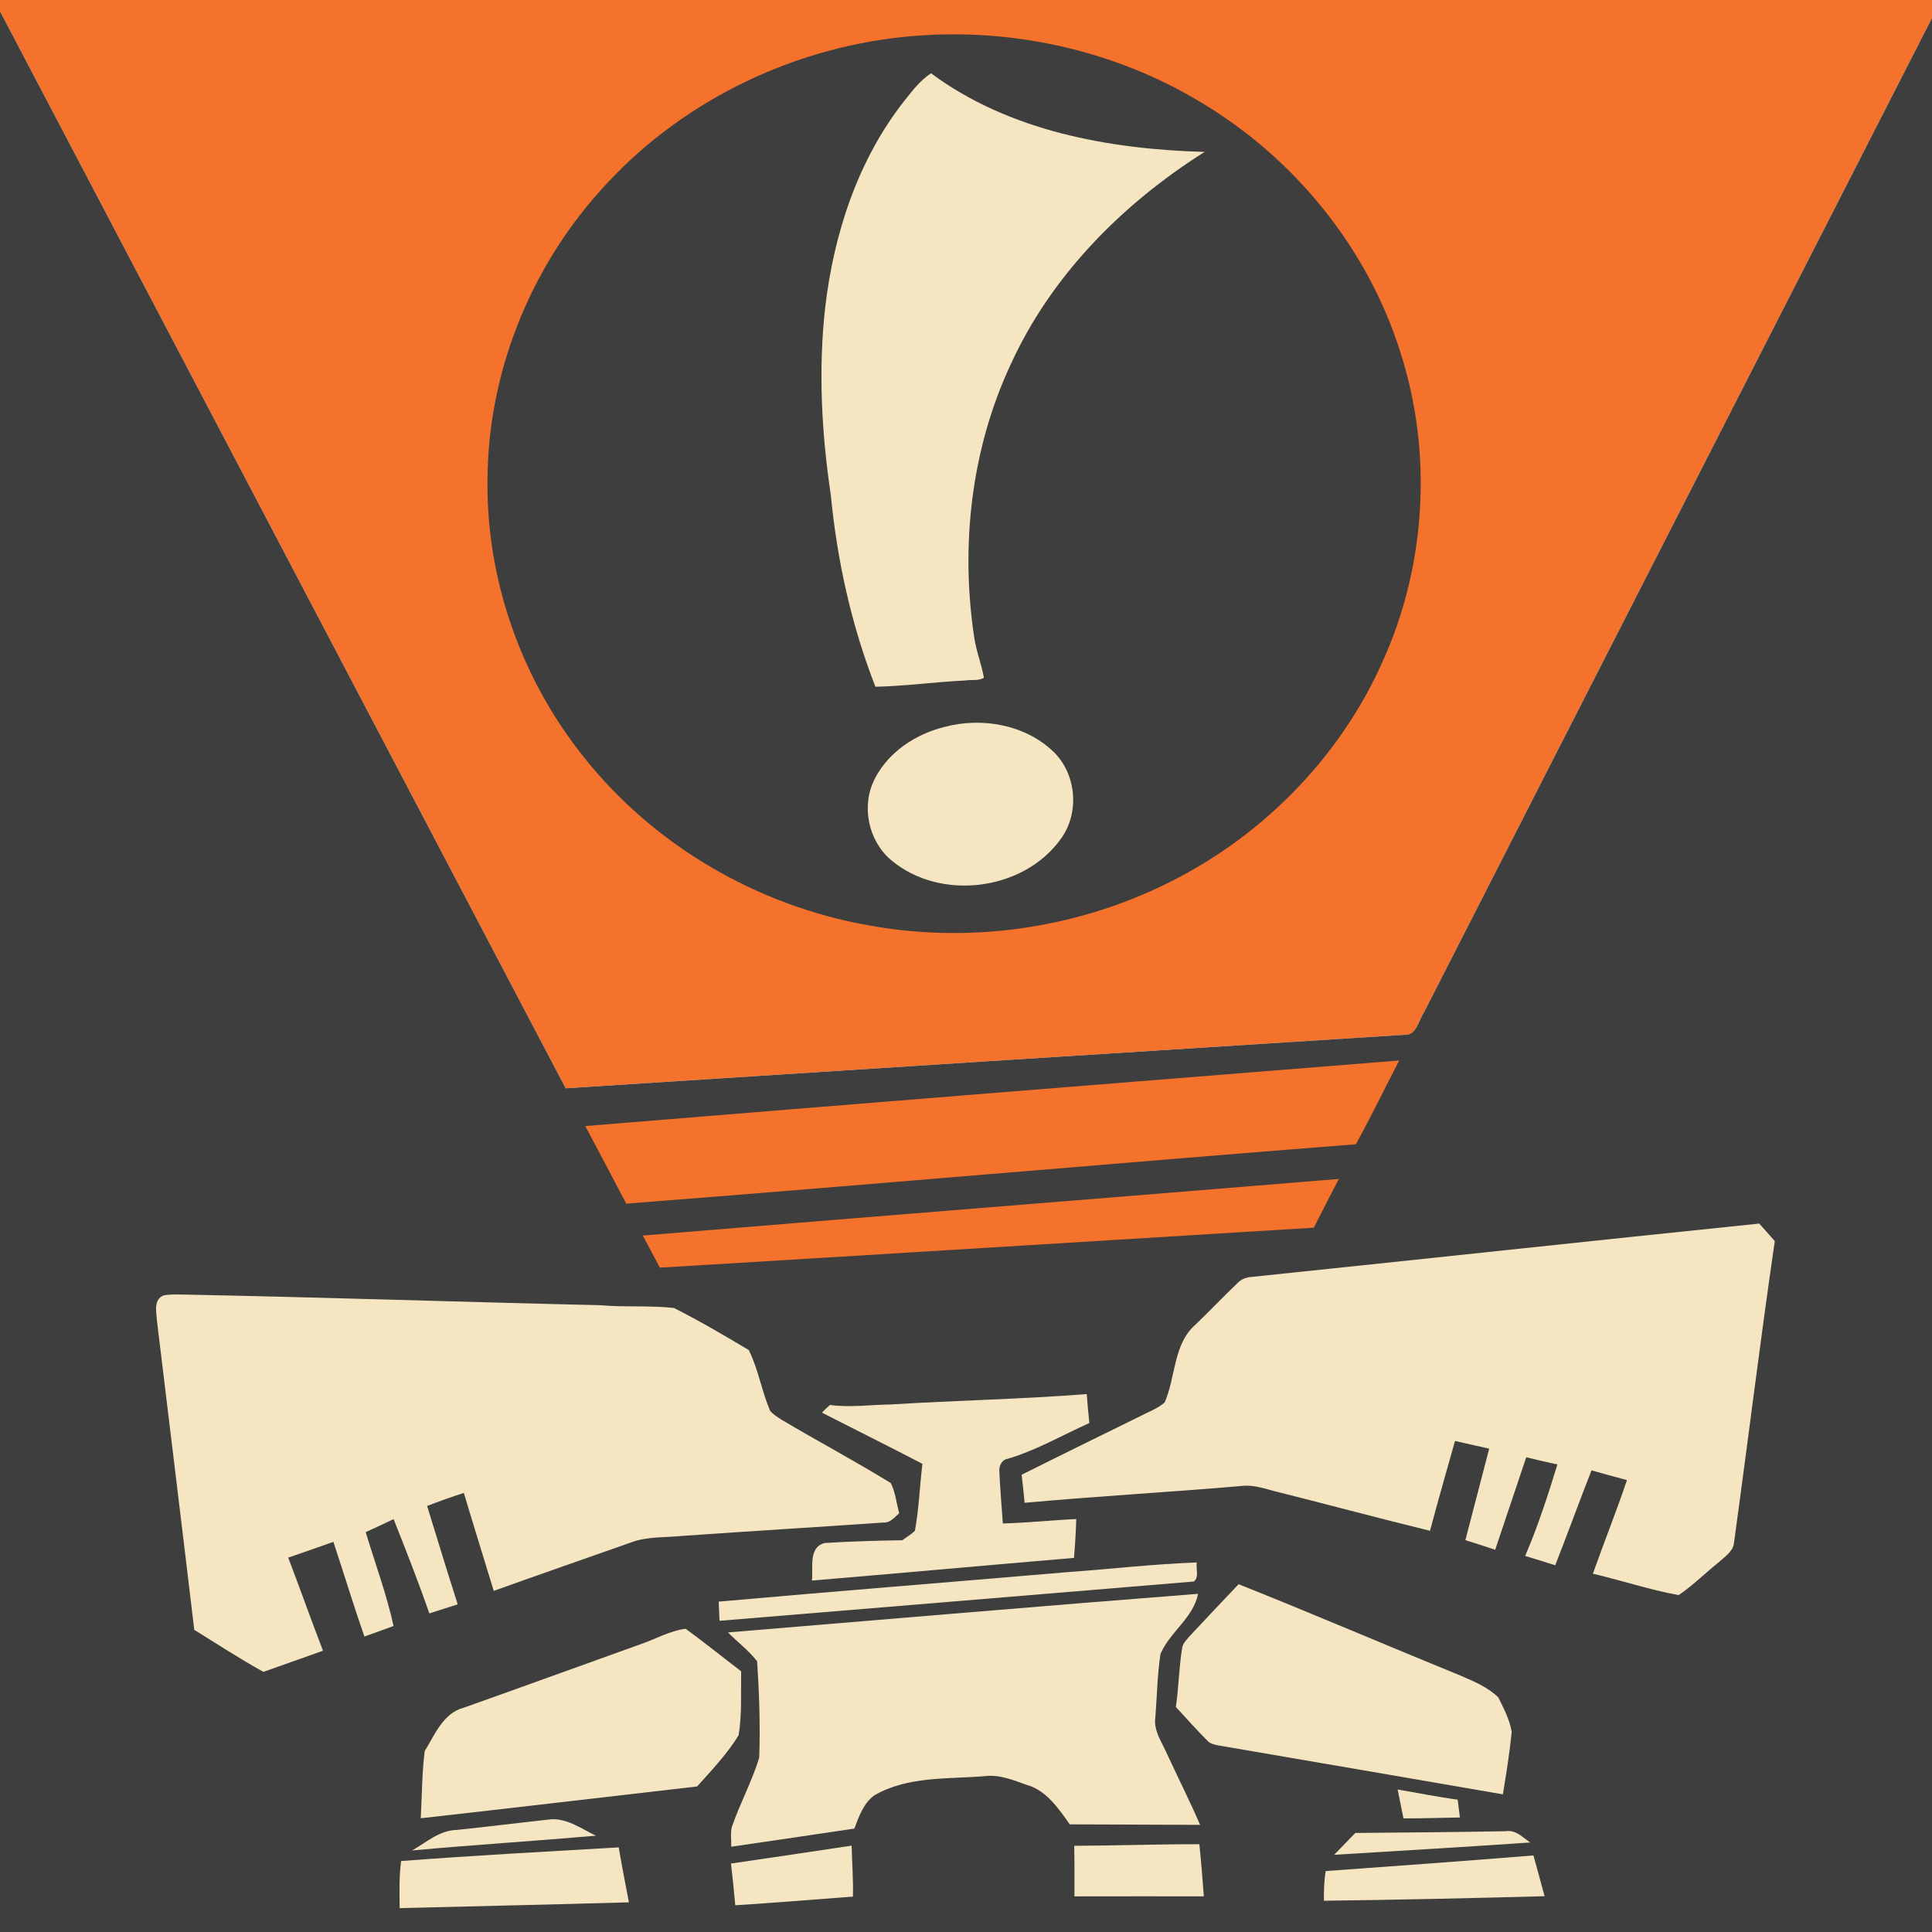
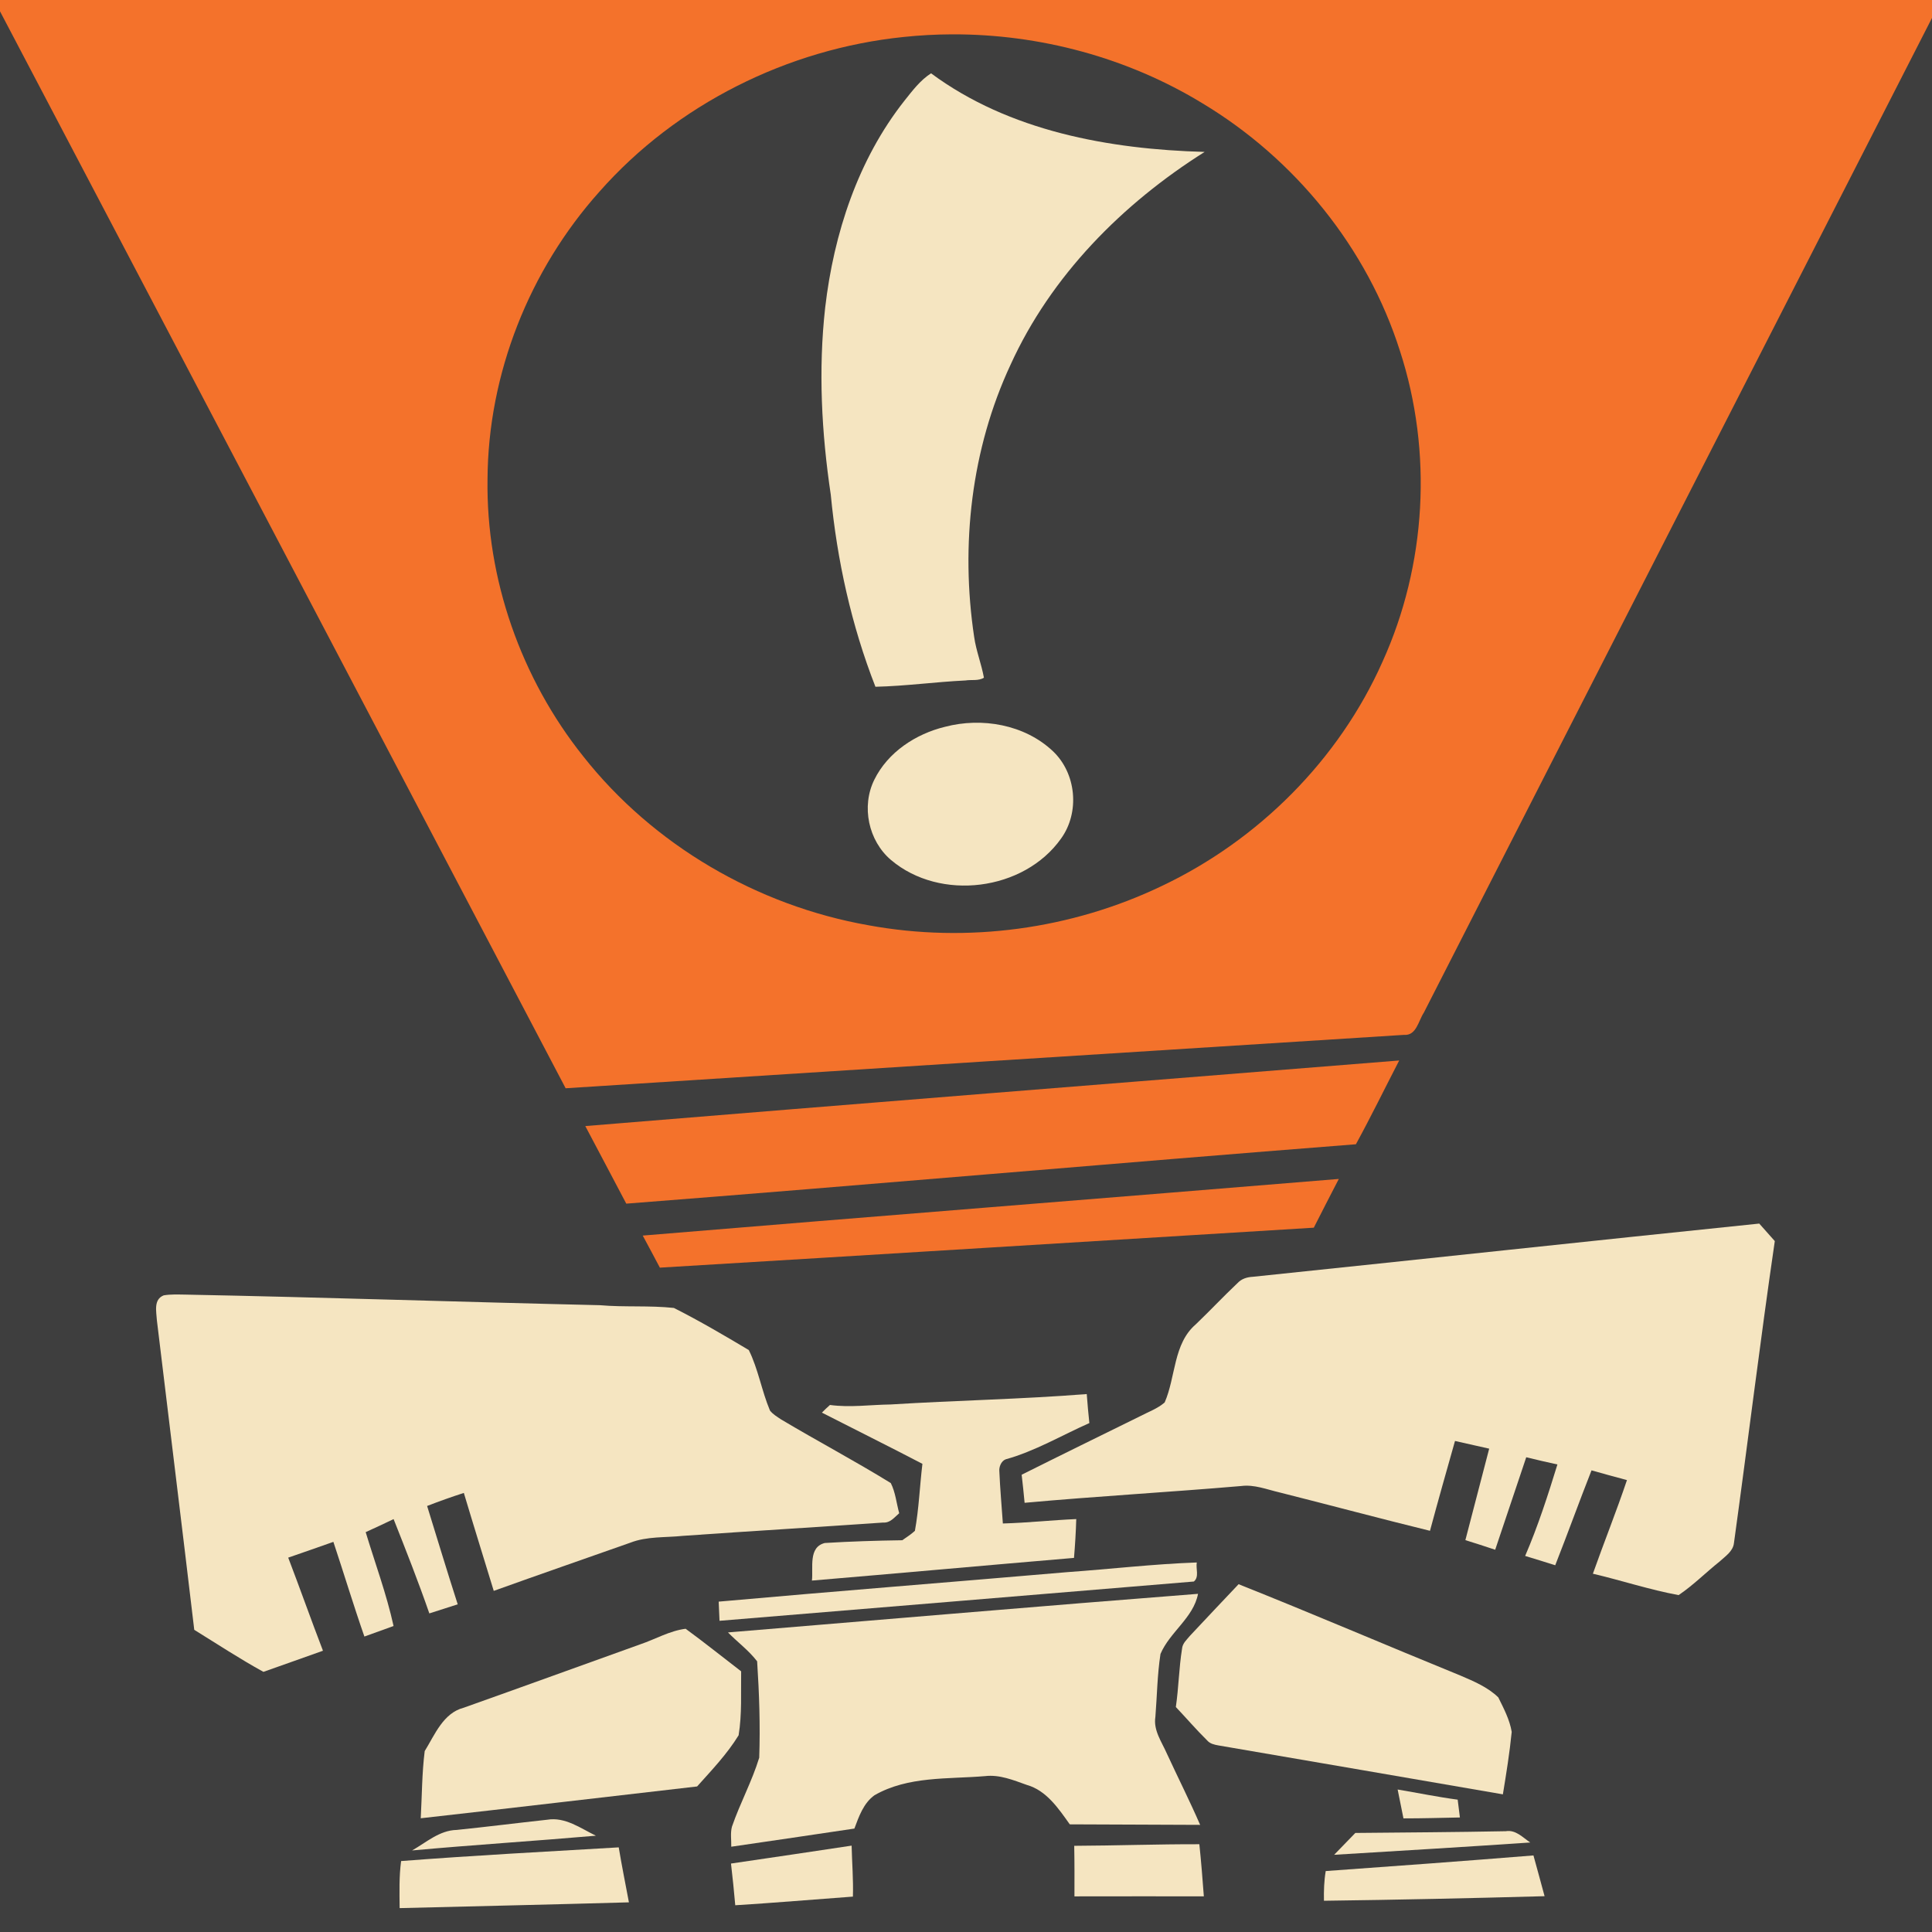
- <svg xmlns="http://www.w3.org/2000/svg" width="512pt" height="512pt" viewBox="0 0 512 512" version="1.1">
-   <path fill="#f4722b" opacity="1.00" d=" M 0.00 0.00 L 512.00 0.00 L 512.00 4.76 C 467.12 92.64 422.14 180.47 377.32 268.38 C 375.90 270.51 375.36 274.50 372.11 274.24 C 298.04 278.91 223.97 283.66 149.91 288.41 C 99.91 193.28 50.00 98.11 0.00 2.99 L 0.00 0.00 Z" />
-   <path fill="#3e3e3e" opacity="1.00" d=" M 0.00 2.99 C 50.00 98.11 99.91 193.28 149.91 288.41 C 223.97 283.66 298.04 278.91 372.11 274.24 C 375.36 274.50 375.90 270.51 377.32 268.38 C 422.14 180.47 467.12 92.64 512.00 4.76 L 512.00 512.00 L 0.00 512.00 L 0.00 2.99 Z" />
-   <path fill="#3e3e3e" opacity="1.00" d=" M 239.44 9.79 C 266.84 6.92 295.15 13.02 318.70 27.39 C 343.18 42.11 362.34 65.71 371.00 93.00 C 379.72 119.78 378.02 149.73 366.38 175.37 C 354.83 201.35 333.51 222.64 307.87 234.80 C 283.89 246.30 256.27 250.02 230.12 245.21 C 200.66 240.01 173.13 223.98 154.57 200.45 C 138.08 179.80 128.79 153.42 129.20 126.96 C 129.35 99.07 140.29 71.54 158.86 50.79 C 179.29 27.62 208.77 12.94 239.44 9.79 Z" />
-   <path fill="#f5e5c1" opacity="1.00" d=" M 239.71 26.66 C 241.81 24.03 243.87 21.27 246.74 19.43 C 267.47 34.78 293.97 39.56 319.24 40.26 C 297.46 53.98 278.54 73.05 267.80 96.67 C 257.38 119.03 254.51 144.49 258.16 168.78 C 258.68 172.47 260.09 175.95 260.75 179.60 C 259.31 180.51 257.46 180.07 255.86 180.33 C 247.90 180.71 239.98 181.82 232.00 182.00 C 225.62 165.70 221.83 148.47 220.16 131.07 C 217.71 114.69 216.84 98.00 218.68 81.52 C 220.96 61.91 227.36 42.30 239.71 26.66 Z" />
-   <path fill="#f5e5c1" opacity="1.00" d=" M 250.44 192.61 C 260.22 190.04 271.52 192.00 279.01 199.05 C 285.25 204.94 286.21 215.27 281.19 222.23 C 271.33 236.14 249.15 238.93 236.13 227.91 C 230.13 222.82 228.21 213.70 231.70 206.64 C 235.28 199.34 242.69 194.49 250.44 192.61 Z" />
-   <path fill="#f4722b" opacity="1.00" d=" M 155.11 298.42 C 226.99 292.52 298.90 286.79 370.80 281.04 C 366.98 288.44 363.32 295.93 359.33 303.24 C 294.86 308.28 230.44 313.98 165.97 318.98 C 162.33 312.14 158.76 305.25 155.11 298.42 Z" />
-   <path fill="#f4722b" opacity="1.00" d=" M 170.33 327.44 C 231.81 322.34 293.31 317.49 354.80 312.43 C 352.56 316.72 350.37 321.04 348.17 325.35 C 290.40 328.88 232.64 332.47 174.87 335.94 C 173.37 333.10 171.86 330.26 170.33 327.44 Z" />
-   <path fill="#f5e5c1" opacity="1.00" d=" M 331.94 338.37 C 376.70 333.72 421.45 328.87 466.22 324.26 C 467.59 325.80 468.97 327.34 470.34 328.90 C 466.45 355.52 463.20 382.24 459.52 408.89 C 459.29 411.11 457.25 412.40 455.75 413.79 C 452.08 416.71 448.75 420.09 444.85 422.72 C 437.18 421.31 429.73 418.83 422.13 417.05 C 425.07 408.75 428.35 400.58 431.16 392.24 C 428.02 391.40 424.89 390.55 421.77 389.66 C 418.48 398.01 415.44 406.46 412.15 414.81 C 409.50 413.96 406.84 413.15 404.18 412.34 C 407.57 404.47 410.21 396.29 412.73 388.10 C 409.96 387.50 407.21 386.86 404.47 386.19 C 401.69 394.35 399.02 402.54 396.24 410.70 C 393.61 409.82 390.98 408.97 388.34 408.15 C 390.46 400.07 392.54 391.98 394.65 383.91 C 391.62 383.24 388.61 382.54 385.59 381.87 C 383.34 389.80 381.10 397.73 378.96 405.68 C 365.62 402.41 352.34 398.84 339.02 395.49 C 335.70 394.72 332.40 393.36 328.93 393.81 C 309.81 395.45 290.64 396.52 271.53 398.26 C 271.31 395.78 271.03 393.30 270.75 390.82 C 281.21 385.58 291.73 380.45 302.23 375.27 C 304.40 374.13 306.79 373.29 308.65 371.66 C 311.62 364.87 310.90 356.10 316.91 350.95 C 320.66 347.36 324.21 343.57 327.98 340.01 C 329.01 338.90 330.47 338.45 331.94 338.37 Z" />
-   <path fill="#f5e5c1" opacity="1.00" d=" M 43.39 343.28 C 45.22 342.97 47.08 343.06 48.93 343.08 C 85.62 343.79 122.28 345.05 158.97 345.89 C 165.49 346.46 172.08 345.92 178.59 346.62 C 185.35 350.03 191.93 353.90 198.44 357.78 C 200.95 362.84 201.85 368.59 204.05 373.81 C 204.82 374.81 205.95 375.45 206.99 376.16 C 216.61 381.90 226.54 387.15 236.07 393.03 C 237.32 395.50 237.56 398.36 238.30 401.02 C 237.06 402.08 235.91 403.63 234.08 403.49 C 216.37 404.72 198.65 405.77 180.95 407.02 C 176.30 407.51 171.47 407.11 167.04 408.83 C 154.98 413.09 142.89 417.27 130.85 421.60 C 128.21 412.95 125.51 404.31 122.92 395.64 C 119.64 396.70 116.40 397.85 113.19 399.10 C 115.88 407.79 118.51 416.50 121.30 425.16 C 118.79 425.96 116.28 426.76 113.78 427.57 C 110.86 419.15 107.59 410.85 104.31 402.58 C 101.85 403.76 99.39 404.91 96.91 406.03 C 99.41 414.31 102.44 422.45 104.30 430.91 C 101.72 431.83 99.14 432.76 96.57 433.70 C 93.67 425.39 91.13 416.96 88.35 408.61 C 84.37 410.04 80.37 411.39 76.38 412.79 C 79.52 420.99 82.44 429.27 85.59 437.46 C 80.34 439.36 75.06 441.18 69.81 443.06 C 63.55 439.61 57.56 435.69 51.48 431.92 C 48.25 404.58 44.86 377.26 41.58 349.93 C 41.45 347.61 40.62 344.37 43.39 343.28 Z" />
-   <path fill="#f5e5c1" opacity="1.00" d=" M 236.00 372.20 C 253.33 371.12 270.70 370.81 288.00 369.44 C 288.19 372.00 288.42 374.57 288.69 377.13 C 281.32 380.39 274.30 384.58 266.50 386.74 C 265.32 387.20 264.70 388.77 264.84 389.99 C 265.04 394.57 265.45 399.15 265.77 403.74 C 272.27 403.56 278.73 402.85 285.22 402.57 C 285.12 406.00 284.91 409.43 284.62 412.86 C 261.47 414.82 238.32 416.92 215.17 418.87 C 215.56 415.50 214.15 410.02 218.58 408.91 C 225.41 408.49 232.27 408.28 239.11 408.18 C 240.25 407.38 241.44 406.63 242.46 405.68 C 243.53 399.82 243.74 393.84 244.45 387.93 C 235.62 383.32 226.68 378.90 217.81 374.36 C 218.50 373.65 219.22 372.98 219.95 372.33 C 225.28 373.06 230.65 372.27 236.00 372.20 Z" />
-   <path fill="#f5e5c1" opacity="1.00" d=" M 282.88 416.63 C 294.31 415.82 305.70 414.48 317.16 414.07 C 316.86 415.70 317.87 417.92 316.38 419.12 C 274.49 422.62 232.58 426.06 190.68 429.53 C 190.61 427.83 190.53 426.14 190.46 424.45 C 221.26 421.70 252.08 419.28 282.88 416.63 Z" />
-   <path fill="#f5e5c1" opacity="1.00" d=" M 328.24 419.83 C 347.95 427.68 367.45 436.06 387.10 444.07 C 390.61 445.57 394.29 447.13 397.06 449.82 C 398.50 452.74 400.09 455.74 400.62 458.97 C 400.07 464.51 399.18 470.02 398.28 475.52 C 373.15 471.19 348.01 466.85 322.87 462.55 C 321.78 462.36 320.65 462.10 319.90 461.22 C 317.02 458.39 314.39 455.31 311.61 452.38 C 312.36 447.26 312.43 442.07 313.25 436.97 C 313.35 435.50 314.54 434.50 315.41 433.44 C 319.67 428.88 323.95 424.36 328.24 419.83 Z" />
-   <path fill="#f5e5c1" opacity="1.00" d=" M 192.92 432.61 C 234.44 429.19 275.95 425.61 317.49 422.38 C 316.29 428.73 309.99 432.51 307.54 438.32 C 306.69 443.83 306.63 449.43 306.19 454.98 C 305.61 458.56 307.87 461.60 309.23 464.71 C 312.14 471.02 315.28 477.23 318.05 483.61 C 306.53 483.59 295.02 483.49 283.50 483.47 C 280.54 479.30 277.31 474.48 272.11 473.02 C 268.55 471.76 264.91 470.23 261.04 470.69 C 251.19 471.52 240.66 470.65 231.76 475.75 C 228.84 477.84 227.63 481.37 226.42 484.59 C 215.55 486.21 204.67 487.82 193.79 489.40 C 193.84 487.63 193.51 485.80 193.98 484.07 C 196.11 477.88 199.29 472.07 201.20 465.81 C 201.50 457.31 201.20 448.76 200.65 440.27 C 198.44 437.38 195.46 435.20 192.92 432.61 Z" />
-   <path fill="#f5e5c1" opacity="1.00" d=" M 169.71 435.75 C 173.71 434.40 177.46 432.17 181.70 431.64 C 186.69 435.28 191.50 439.16 196.41 442.92 C 196.32 448.56 196.66 454.28 195.74 459.87 C 192.69 464.84 188.62 469.10 184.74 473.43 C 160.33 476.23 135.93 479.12 111.50 481.86 C 111.83 475.92 111.81 469.95 112.55 464.06 C 115.23 459.72 117.46 453.96 122.90 452.56 C 138.52 447.01 154.10 441.35 169.71 435.75 Z" />
-   <path fill="#f5e5c1" opacity="1.00" d=" M 370.39 474.24 C 375.69 475.13 380.96 476.22 386.30 476.93 C 386.50 478.50 386.69 480.07 386.89 481.65 C 381.90 481.74 376.91 481.90 371.93 481.89 C 371.43 479.33 370.91 476.78 370.39 474.24 Z" />
-   <path fill="#f5e5c1" opacity="1.00" d=" M 121.03 484.95 C 129.02 484.13 137.00 483.12 144.99 482.25 C 149.77 481.44 153.86 484.52 157.92 486.48 C 141.69 487.89 125.42 488.91 109.20 490.39 C 112.97 488.26 116.46 485.05 121.03 484.95 Z" />
-   <path fill="#f5e5c1" opacity="1.00" d=" M 359.18 485.75 C 372.47 485.62 385.76 485.55 399.05 485.29 C 401.68 484.84 403.55 486.96 405.53 488.28 C 388.21 489.46 370.89 490.49 353.56 491.54 C 355.44 489.61 357.32 487.69 359.18 485.75 Z" />
-   <path fill="#f5e5c1" opacity="1.00" d=" M 193.72 493.86 C 204.38 492.29 215.04 490.73 225.69 489.11 C 225.79 493.61 226.17 498.11 226.03 502.62 C 215.63 503.38 205.25 504.27 194.85 504.91 C 194.52 501.22 194.16 497.53 193.72 493.86 Z" />
-   <path fill="#f5e5c1" opacity="1.00" d=" M 284.68 489.16 C 295.73 489.11 306.78 488.71 317.84 488.74 C 318.32 493.33 318.69 497.94 319.03 502.55 C 307.60 502.55 296.17 502.53 284.74 502.56 C 284.75 498.09 284.77 493.62 284.68 489.16 Z" />
-   <path fill="#f5e5c1" opacity="1.00" d=" M 106.30 493.20 C 125.49 491.71 144.74 490.70 163.97 489.57 C 164.78 494.45 165.76 499.29 166.67 504.14 C 146.42 504.72 126.16 505.16 105.91 505.67 C 105.87 501.51 105.74 497.33 106.30 493.20 Z" />
-   <path fill="#f5e5c1" opacity="1.00" d=" M 351.33 495.85 C 369.68 494.54 388.04 493.19 406.38 491.71 C 407.39 495.30 408.34 498.91 409.33 502.51 C 389.84 503.05 370.35 503.47 350.86 503.72 C 350.81 501.08 350.89 498.45 351.33 495.85 Z" />
+ <svg xmlns="http://www.w3.org/2000/svg" width="1280" height="1280" viewBox="0 0 1024 1024" version="1.1" id="svg2">
+   <defs id="defs48" />
+   <rect style="fill:#3e3e3e;fill-opacity:1;stroke:none" id="rect3028" width="1024" height="1024" x="0" y="0" />
+   <path d="m 0,0 0,6 c 100,190.24 199.8,380.54 299.8,570.8 148.12,-9.5 296.26,-18.96 444.4,-28.3 6.5,0.52 7.61,-7.49 10.45,-11.75 C 844.29,360.93 934.24,185.26 1024,9.5 L 1024,0 0,0 z m 504.65,18.2 c 46.484,-0.142 93.009,12.351 132.75,36.6 48.96,29.44 87.28,76.62 104.6,131.2 17.44,53.56 14.03,113.47 -9.25,164.75 -23.1,51.96 -65.72,94.53 -117,118.85 -47.96,23 -103.2,30.42 -155.5,20.8 -58.92,-10.4 -113.98,-42.44 -151.1,-89.5 -32.98,-41.3 -51.57,-94.08 -50.75,-147 0.3,-55.78 22.16,-110.8 59.3,-152.3 40.86,-46.34 99.86,-75.7 161.2,-82 8.562,-0.897 17.142,-1.374 25.75,-1.4 z" id="path4" style="fill:#f4722b" />
+   <path d="m 479.42,53.32 c 4.2,-5.26 8.32,-10.78 14.06,-14.46 41.46,30.7 94.46,40.26 145,41.66 -43.56,27.44 -81.4,65.58 -102.88,112.82 -20.84,44.72 -26.58,95.64 -19.28,144.22 1.04,7.38 3.86,14.34 5.18,21.64 -2.88,1.82 -6.58,0.94 -9.78,1.46 -15.92,0.76 -31.76,2.98 -47.72,3.34 -12.76,-32.6 -20.34,-67.06 -23.68,-101.86 -4.9,-32.76 -6.64,-66.14 -2.96,-99.1 4.56,-39.22 17.36,-78.44 42.06,-109.72 z" id="path10" style="fill:#f5e5c1" />
+   <path d="m 500.88,385.22 c 19.56,-5.14 42.16,-1.22 57.14,12.88 12.48,11.78 14.4,32.44 4.36,46.36 -19.72,27.82 -64.08,33.4 -90.12,11.36 -12,-10.18 -15.84,-28.42 -8.86,-42.54 7.16,-14.6 21.98,-24.3 37.48,-28.06 z" id="path12" style="fill:#f5e5c1" />
+   <path d="m 310.22,596.84 c 143.76,-11.8 287.58,-23.26 431.38,-34.76 -7.64,14.8 -14.96,29.78 -22.94,44.4 -128.94,10.08 -257.78,21.48 -386.72,31.48 -7.28,-13.68 -14.42,-27.46 -21.72,-41.12 z" id="path14" style="fill:#f4722b" />
+   <path d="m 340.66,654.88 c 122.96,-10.2 245.96,-19.9 368.94,-30.02 -4.48,8.58 -8.86,17.22 -13.26,25.84 -115.54,7.06 -231.06,14.24 -346.6,21.18 -3,-5.68 -6.02,-11.36 -9.08,-17 z" id="path16" style="fill:#f4722b" />
+   <path d="m 663.88,676.74 c 89.52,-9.3 179.02,-19 268.56,-28.22 2.74,3.08 5.5,6.16 8.24,9.28 -7.78,53.24 -14.28,106.68 -21.64,159.98 -0.46,4.44 -4.54,7.02 -7.54,9.8 -7.34,5.84 -14,12.6 -21.8,17.86 -15.34,-2.82 -30.24,-7.78 -45.44,-11.34 5.88,-16.6 12.44,-32.94 18.06,-49.62 -6.28,-1.68 -12.54,-3.38 -18.78,-5.16 -6.58,16.7 -12.66,33.6 -19.24,50.3 -5.3,-1.7 -10.62,-3.32 -15.94,-4.94 6.78,-15.74 12.06,-32.1 17.1,-48.48 -5.54,-1.2 -11.04,-2.48 -16.52,-3.82 -5.56,16.32 -10.9,32.7 -16.46,49.02 -5.26,-1.76 -10.52,-3.46 -15.8,-5.1 4.24,-16.16 8.4,-32.34 12.62,-48.48 -6.06,-1.34 -12.08,-2.74 -18.12,-4.08 -4.5,15.86 -8.98,31.72 -13.26,47.62 -26.68,-6.54 -53.24,-13.68 -79.88,-20.38 -6.64,-1.54 -13.24,-4.26 -20.18,-3.36 -38.24,3.28 -76.58,5.42 -114.8,8.9 -0.44,-4.96 -1,-9.92 -1.56,-14.88 20.92,-10.48 41.96,-20.74 62.96,-31.1 4.34,-2.28 9.12,-3.96 12.84,-7.22 5.94,-13.58 4.5,-31.12 16.52,-41.42 7.5,-7.18 14.6,-14.76 22.14,-21.88 2.06,-2.22 4.98,-3.12 7.92,-3.28 z" id="path18" style="fill:#f5e5c1" />
+   <path d="m 86.78,686.56 c 3.66,-0.62 7.38,-0.44 11.08,-0.4 73.38,1.42 146.7,3.94 220.08,5.62 13.04,1.14 26.22,0.06 39.24,1.46 13.52,6.82 26.68,14.56 39.7,22.32 5.02,10.12 6.82,21.62 11.22,32.06 1.54,2 3.8,3.28 5.88,4.7 19.24,11.48 39.1,21.98 58.16,33.74 2.5,4.94 2.98,10.66 4.46,15.98 -2.48,2.12 -4.78,5.22 -8.44,4.94 -35.42,2.46 -70.86,4.56 -106.26,7.06 -9.3,0.98 -18.96,0.18 -27.82,3.62 -24.12,8.52 -48.3,16.88 -72.38,25.54 -5.28,-17.3 -10.68,-34.58 -15.86,-51.92 -6.56,2.12 -13.04,4.42 -19.46,6.92 5.38,17.38 10.64,34.8 16.22,52.12 -5.02,1.6 -10.04,3.2 -15.04,4.82 -5.84,-16.84 -12.38,-33.44 -18.94,-49.98 -4.92,2.36 -9.84,4.66 -14.8,6.9 5,16.56 11.06,32.84 14.78,49.76 -5.16,1.84 -10.32,3.7 -15.46,5.58 -5.8,-16.62 -10.88,-33.48 -16.44,-50.18 -7.96,2.86 -15.96,5.56 -23.94,8.36 6.28,16.4 12.12,32.96 18.42,49.34 -10.5,3.8 -21.06,7.44 -31.56,11.2 -12.52,-6.9 -24.5,-14.74 -36.66,-22.28 -6.46,-54.68 -13.24,-109.32 -19.8,-163.98 -0.26,-4.64 -1.92,-11.12 3.62,-13.3 z" id="path20" style="fill:#f5e5c1" />
+   <path d="m 472,744.4 c 34.66,-2.16 69.4,-2.78 104,-5.52 0.38,5.12 0.84,10.26 1.38,15.38 -14.74,6.52 -28.78,14.9 -44.38,19.22 -2.36,0.92 -3.6,4.06 -3.32,6.5 0.4,9.16 1.22,18.32 1.86,27.5 13,-0.36 25.92,-1.78 38.9,-2.34 -0.2,6.86 -0.62,13.72 -1.2,20.58 -46.3,3.92 -92.6,8.12 -138.9,12.02 0.78,-6.74 -2.04,-17.7 6.82,-19.92 13.66,-0.84 27.38,-1.26 41.06,-1.46 2.28,-1.6 4.66,-3.1 6.7,-5 2.14,-11.72 2.56,-23.68 3.98,-35.5 -17.66,-9.22 -35.54,-18.06 -53.28,-27.14 1.38,-1.42 2.82,-2.76 4.28,-4.06 10.66,1.46 21.4,-0.12 32.1,-0.26 z" id="path22" style="fill:#f5e5c1" />
+   <path d="m 565.76,833.26 c 22.86,-1.62 45.64,-4.3 68.56,-5.12 -0.6,3.26 1.42,7.7 -1.56,10.1 -83.78,7 -167.6,13.88 -251.4,20.82 -0.14,-3.4 -0.3,-6.78 -0.44,-10.16 61.6,-5.5 123.24,-10.34 184.84,-15.64 z" id="path24" style="fill:#f5e5c1" />
+   <path d="m 656.48,839.66 c 39.42,15.7 78.42,32.46 117.72,48.48 7.02,3 14.38,6.12 19.92,11.5 2.88,5.84 6.06,11.84 7.12,18.3 -1.1,11.08 -2.88,22.1 -4.68,33.1 -50.26,-8.66 -100.54,-17.34 -150.82,-25.94 -2.18,-0.38 -4.44,-0.9 -5.94,-2.66 -5.76,-5.66 -11.02,-11.82 -16.58,-17.68 1.5,-10.24 1.64,-20.62 3.28,-30.82 0.2,-2.94 2.58,-4.94 4.32,-7.06 8.52,-9.12 17.08,-18.16 25.66,-27.22 z" id="path26" style="fill:#f5e5c1" />
+   <path d="m 385.84,865.22 c 83.04,-6.84 166.06,-14 249.14,-20.46 -2.4,12.7 -15,20.26 -19.9,31.88 -1.7,11.02 -1.82,22.22 -2.7,33.32 -1.16,7.16 3.36,13.24 6.08,19.46 5.82,12.62 12.1,25.04 17.64,37.8 -23.04,-0.04 -46.06,-0.24 -69.1,-0.28 -5.92,-8.34 -12.38,-17.98 -22.78,-20.9 -7.12,-2.52 -14.4,-5.58 -22.14,-4.66 -19.7,1.66 -40.76,-0.08 -58.56,10.12 -5.84,4.18 -8.26,11.24 -10.68,17.68 -21.74,3.24 -43.5,6.46 -65.26,9.62 0.1,-3.54 -0.56,-7.2 0.38,-10.66 4.26,-12.38 10.62,-24 14.44,-36.52 0.6,-17 0,-34.1 -1.1,-51.08 -4.42,-5.78 -10.38,-10.14 -15.46,-15.32 z" id="path28" style="fill:#f5e5c1" />
+   <path d="m 339.42,871.5 c 8,-2.7 15.5,-7.16 23.98,-8.22 9.98,7.28 19.6,15.04 29.42,22.56 -0.18,11.28 0.5,22.72 -1.34,33.9 -6.1,9.94 -14.24,18.46 -22,27.12 -48.82,5.6 -97.62,11.38 -146.48,16.86 0.66,-11.88 0.62,-23.82 2.1,-35.6 5.36,-8.68 9.82,-20.2 20.7,-23 31.24,-11.1 62.4,-22.42 93.62,-33.62 z" id="path30" style="fill:#f5e5c1" />
+   <path d="m 740.78,948.48 c 10.6,1.78 21.14,3.96 31.82,5.38 0.4,3.14 0.78,6.28 1.18,9.44 -9.98,0.18 -19.96,0.5 -29.92,0.48 -1,-5.12 -2.04,-10.22 -3.08,-15.3 z" id="path32" style="fill:#f5e5c1" />
+   <path d="m 242.06,969.9 c 15.98,-1.64 31.94,-3.66 47.92,-5.4 9.56,-1.62 17.74,4.54 25.86,8.46 -32.46,2.82 -65,4.86 -97.44,7.82 7.54,-4.26 14.52,-10.68 23.66,-10.88 z" id="path34" style="fill:#f5e5c1" />
+   <path d="m 718.36,971.5 c 26.58,-0.26 53.16,-0.4 79.74,-0.92 5.26,-0.9 9,3.34 12.96,5.98 -34.64,2.36 -69.28,4.42 -103.94,6.52 3.76,-3.86 7.52,-7.7 11.24,-11.58 z" id="path36" style="fill:#f5e5c1" />
+   <path d="m 387.44,987.72 c 21.32,-3.14 42.64,-6.26 63.94,-9.5 0.2,9 0.96,18 0.68,27.02 -20.8,1.52 -41.56,3.3 -62.36,4.58 -0.66,-7.38 -1.38,-14.76 -2.26,-22.1 z" id="path38" style="fill:#f5e5c1" />
+   <path d="m 569.36,978.32 c 22.1,-0.1 44.2,-0.9 66.32,-0.84 0.96,9.18 1.7,18.4 2.38,27.62 -22.86,0 -45.72,-0.04 -68.58,0.02 0.02,-8.94 0.06,-17.88 -0.12,-26.8 z" id="path40" style="fill:#f5e5c1" />
+   <path d="m 212.6,986.4 c 38.38,-2.98 76.88,-5 115.34,-7.26 1.62,9.76 3.58,19.44 5.4,29.14 -40.5,1.16 -81.02,2.04 -121.52,3.06 -0.08,-8.32 -0.34,-16.68 0.78,-24.94 z" id="path42" style="fill:#f5e5c1" />
+   <path d="m 702.66,991.7 c 36.7,-2.62 73.42,-5.32 110.1,-8.28 2.02,7.18 3.92,14.4 5.9,21.6 -38.98,1.08 -77.96,1.92 -116.94,2.42 -0.1,-5.28 0.06,-10.54 0.94,-15.74 z" id="path44" style="fill:#f5e5c1" />
</svg>
